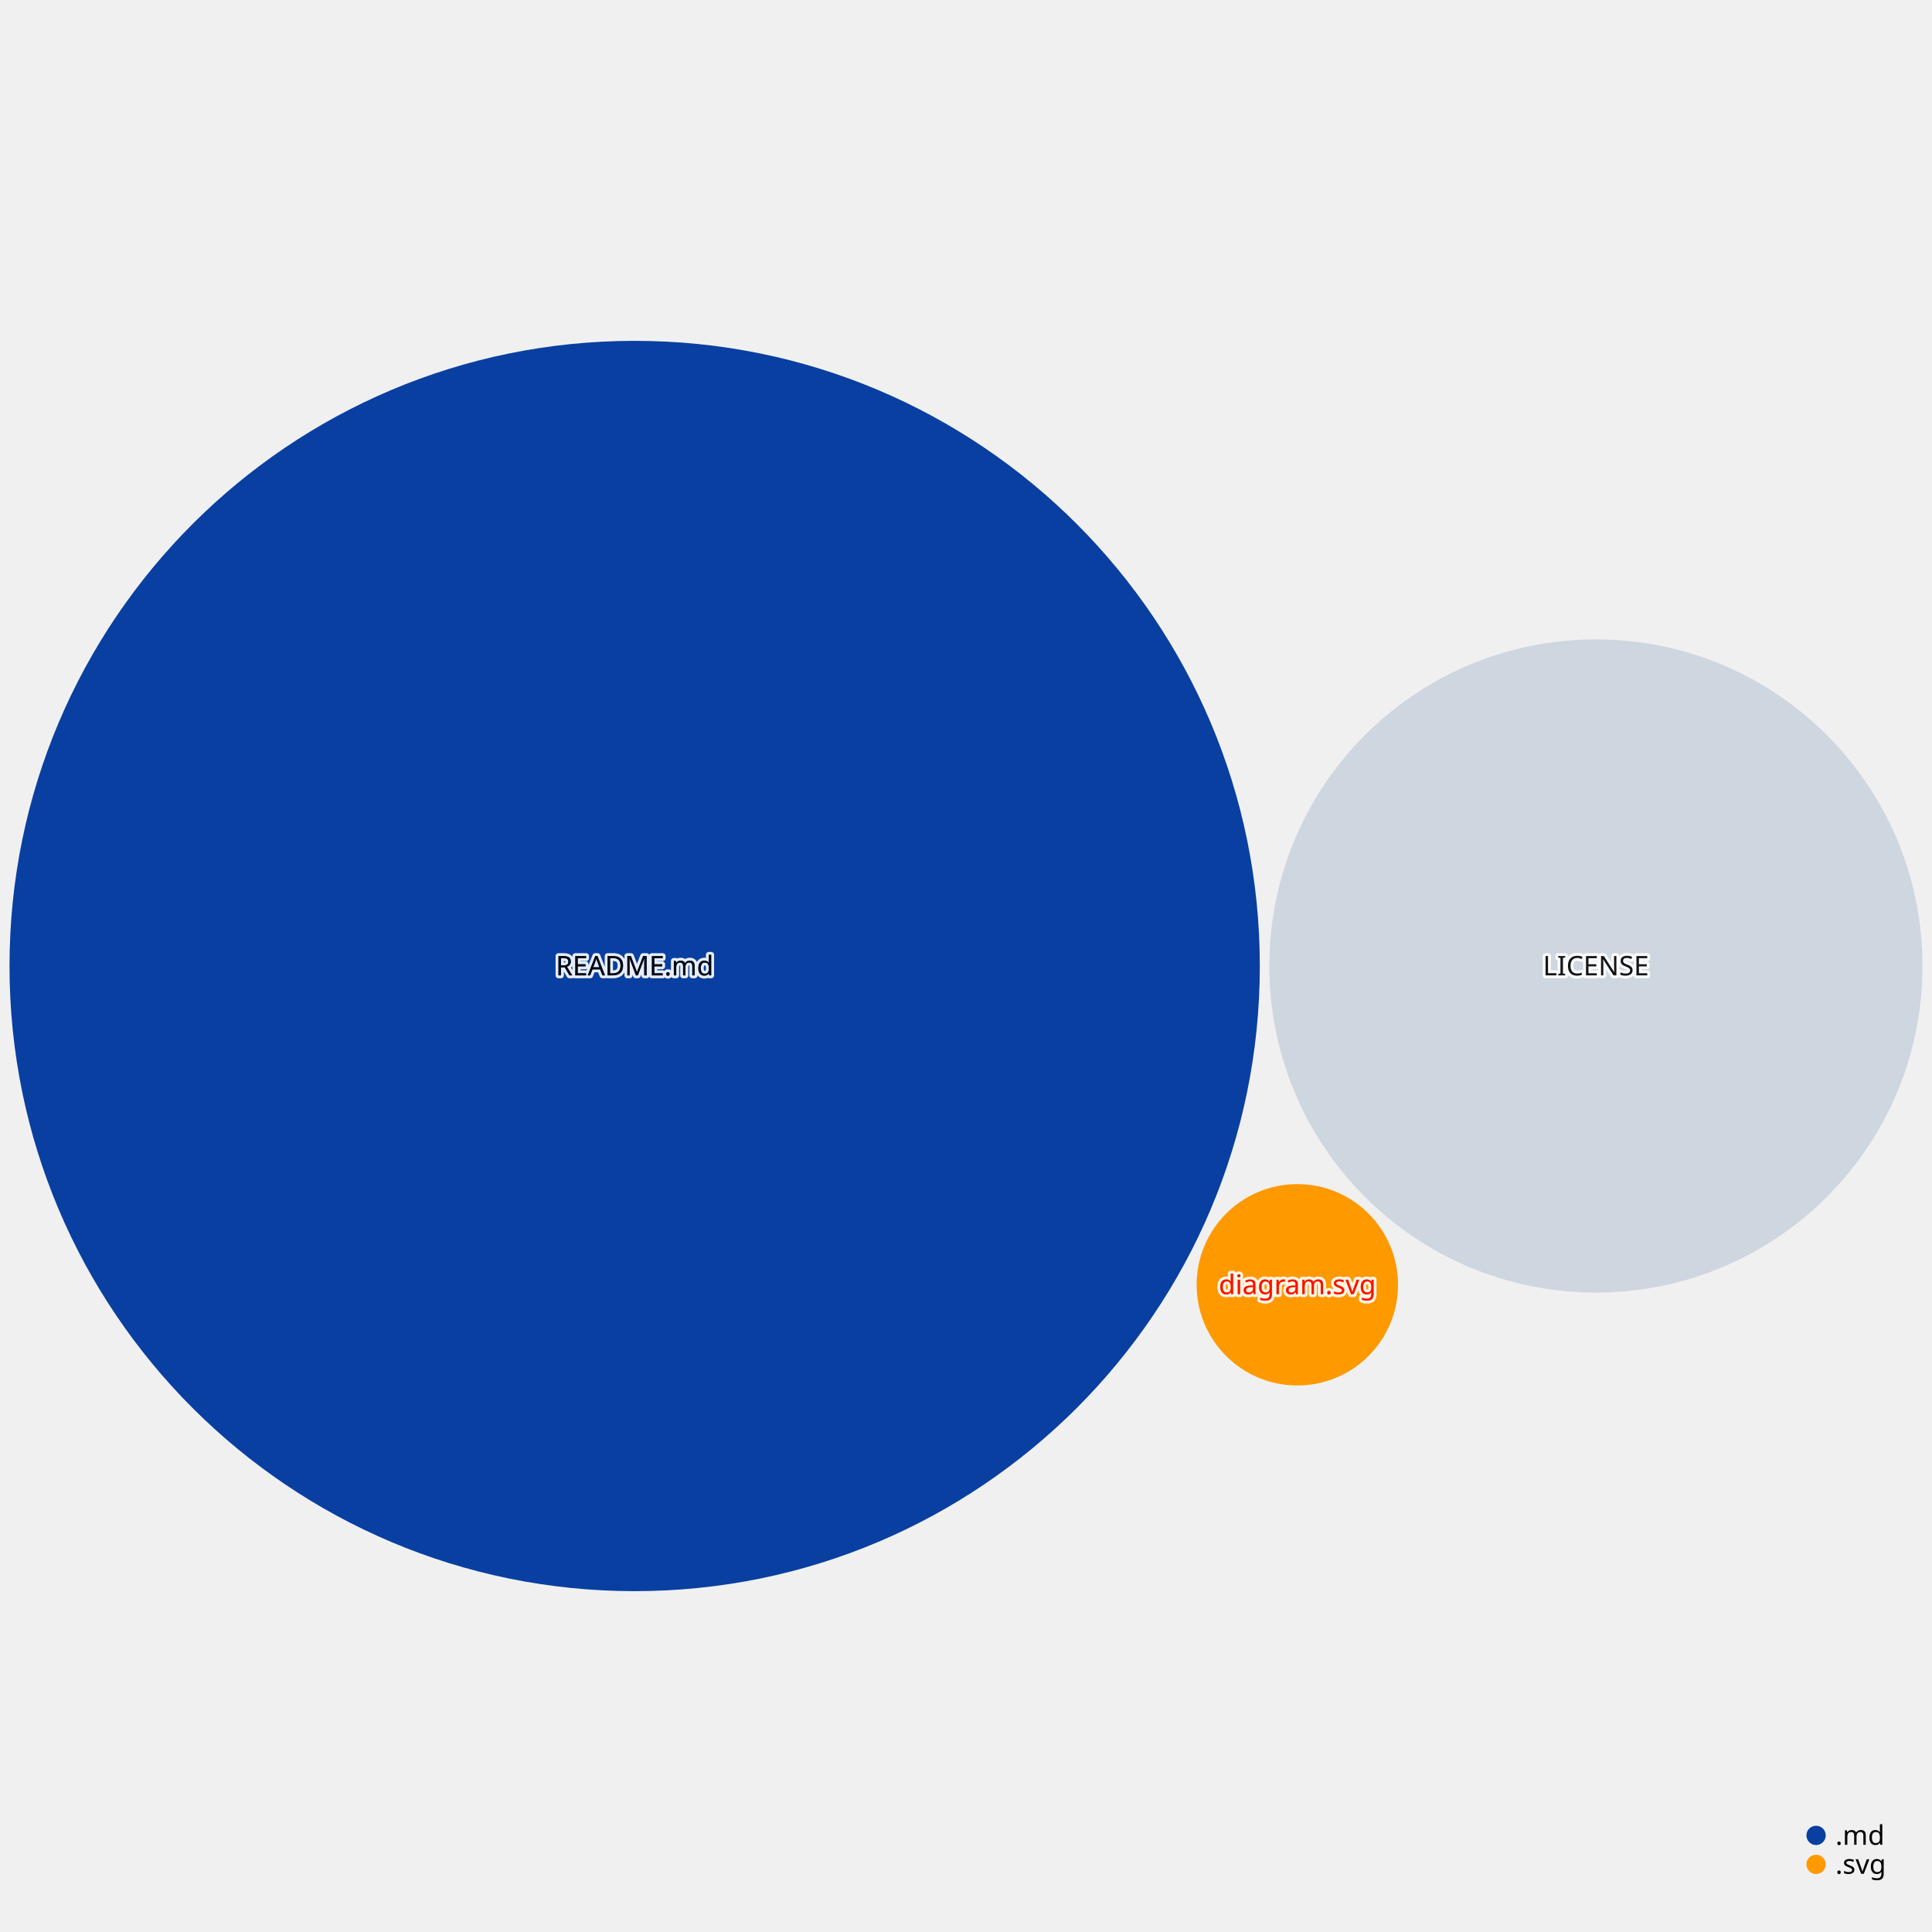
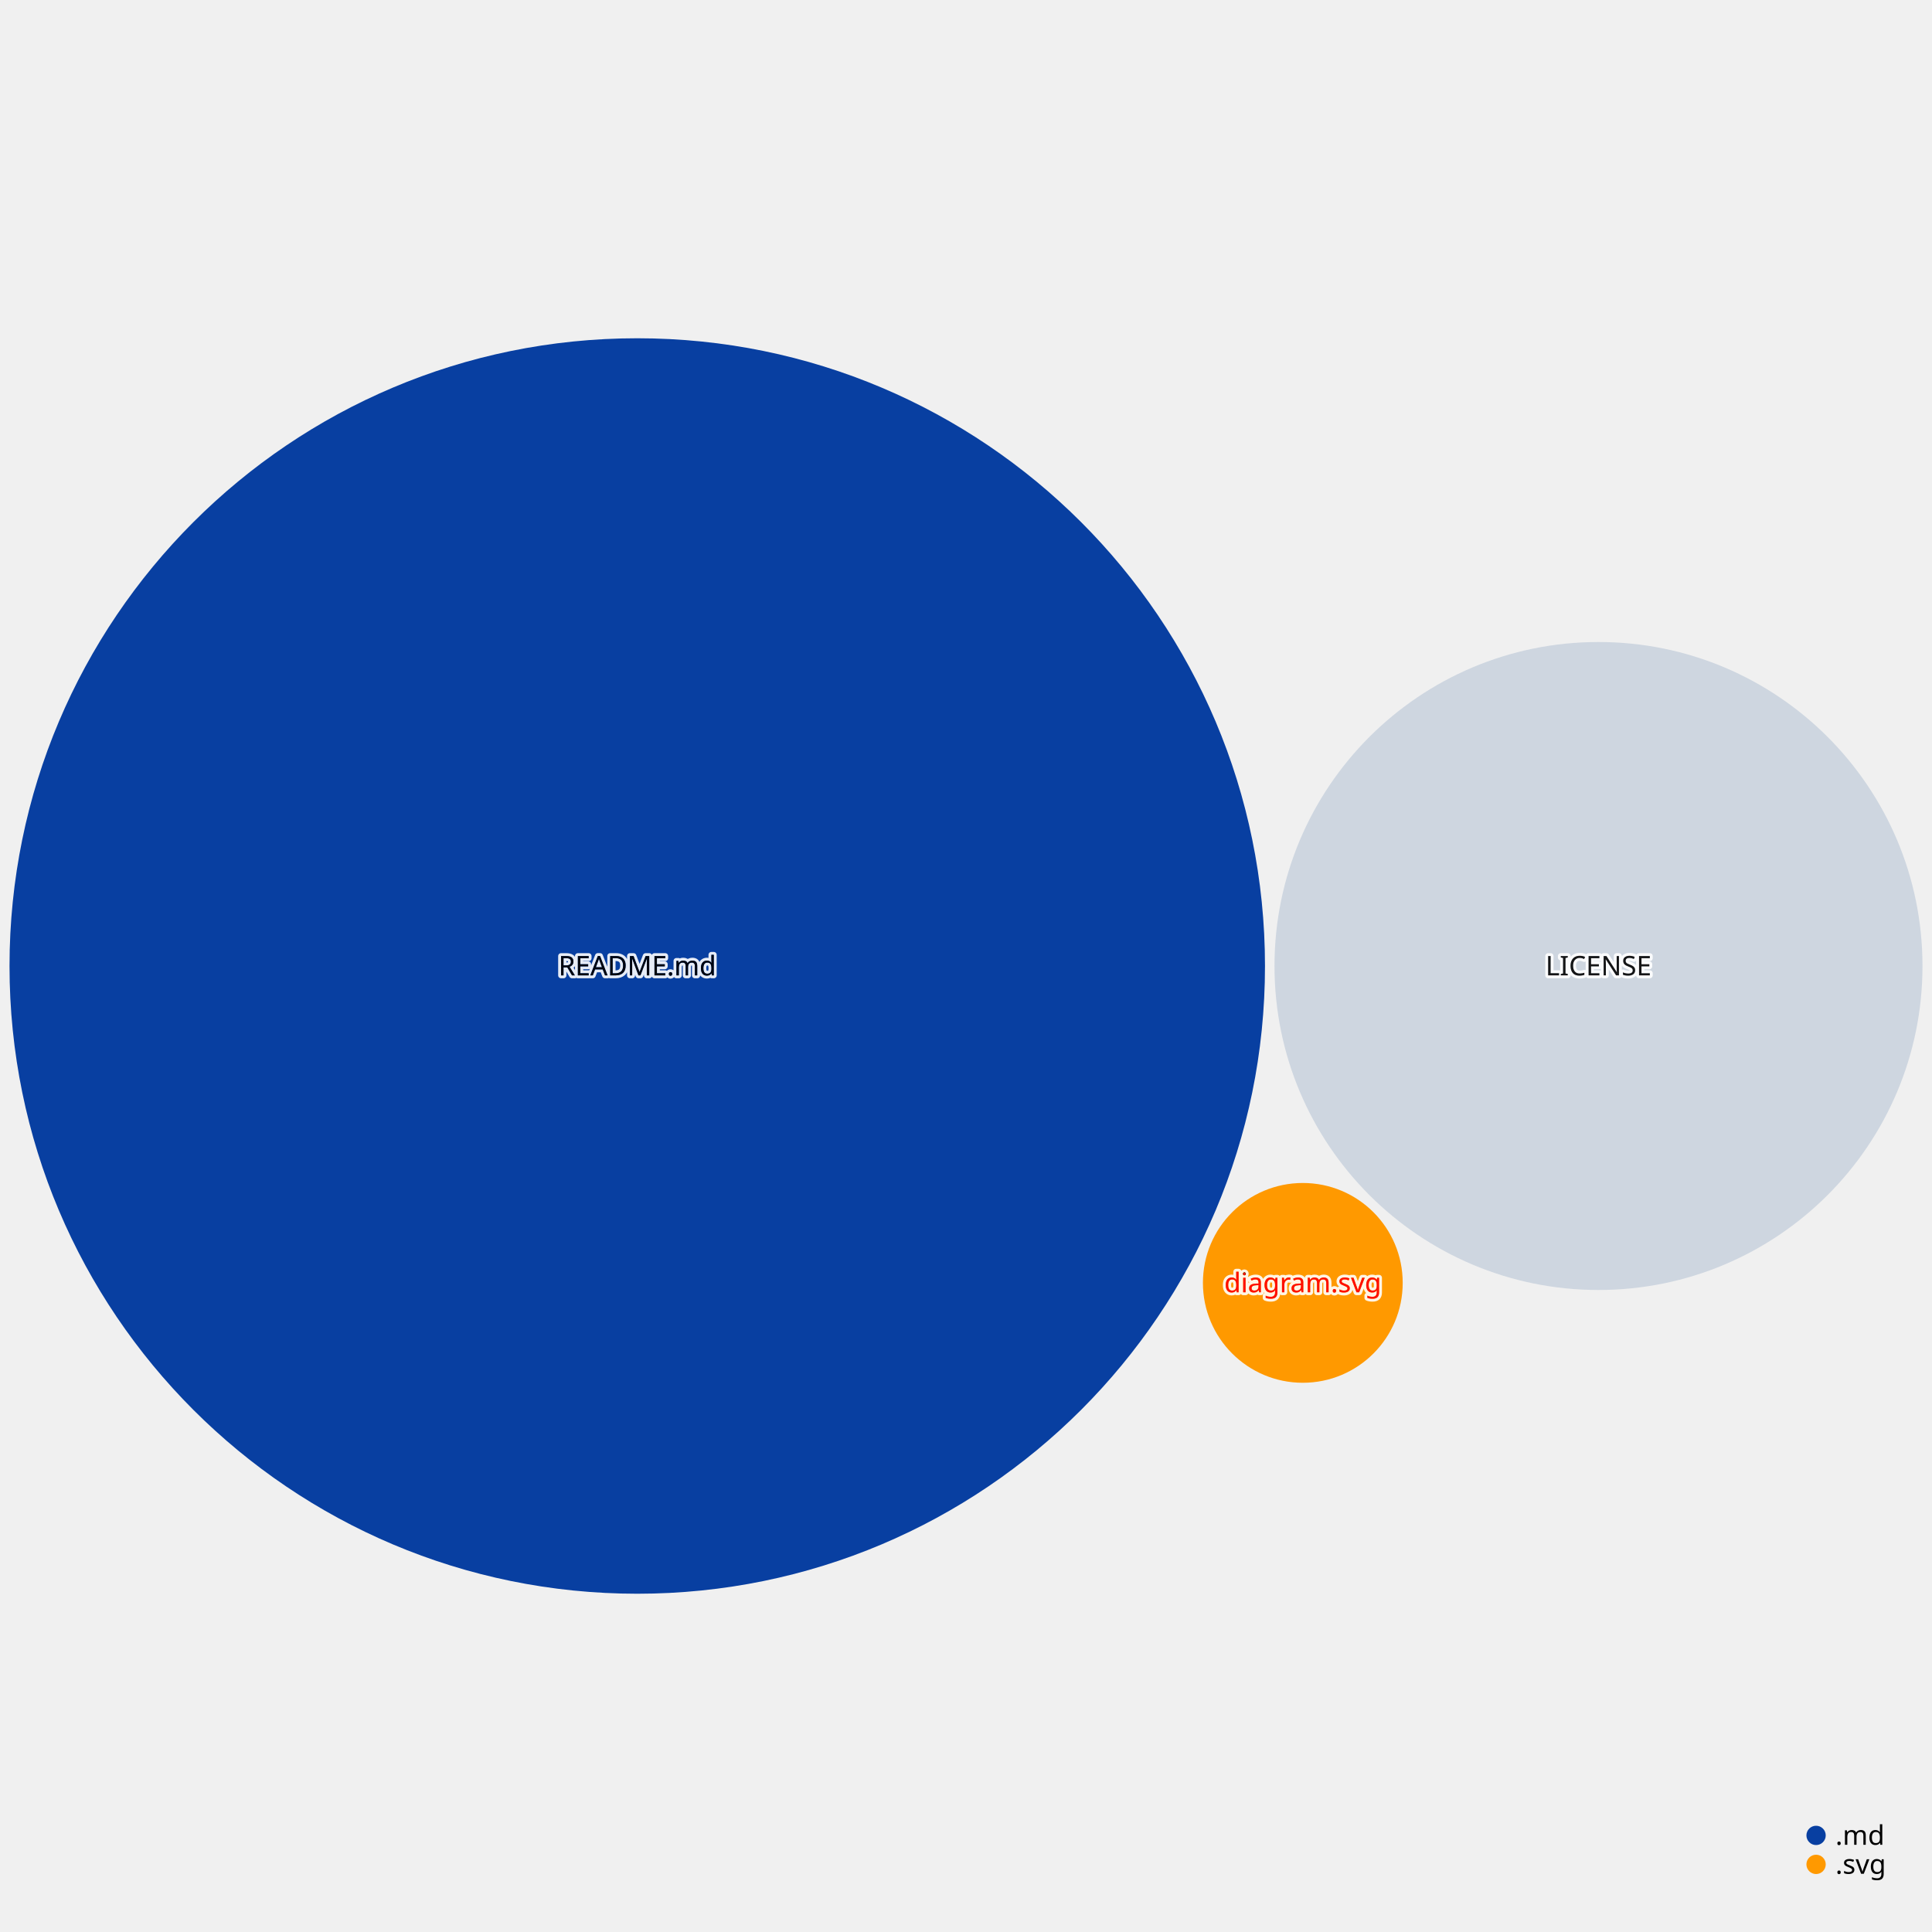
<svg xmlns="http://www.w3.org/2000/svg" width="1000" height="1000" style="background:white;font-family:sans-serif;overflow:visible">
  <defs>
    <filter id="glow" x="-50%" y="-50%" width="200%" height="200%">
      <feGaussianBlur stdDeviation="4" result="coloredBlur" />
      <feMerge>
        <feMergeNode in="coloredBlur" />
        <feMergeNode in="SourceGraphic" />
      </feMerge>
    </filter>
  </defs>
-   <g style="fill:#083fa1;transition:transform 0s ease-out, fill 0.1s ease-out" transform="translate(328.5038, 500)">
-     <circle style="transition:all 0.5s ease-out" r="323.578" stroke-width="0" stroke="#374151" />
+   <g style="fill:#083fa1;transition:transform 0s ease-out, fill 0.1s ease-out" transform="translate(329.8404, 500)">
+     <circle style="transition:all 0.5s ease-out" r="324.914" stroke-width="0" stroke="#374151" />
  </g>
-   <g style="fill:#CED6E0;transition:transform 0s ease-out, fill 0.1s ease-out" transform="translate(826.0408, 500)">
-     <circle style="transition:all 0.5s ease-out" r="169.033" stroke-width="0" stroke="#374151" />
+   <g style="fill:#CED6E0;transition:transform 0s ease-out, fill 0.1s ease-out" transform="translate(827.3774, 500)">
+     <circle style="transition:all 0.5s ease-out" r="167.697" stroke-width="0" stroke="#374151" />
  </g>
-   <g style="fill:#ff9900;transition:transform 0s ease-out, fill 0.1s ease-out" transform="translate(671.498, 665.0048)">
-     <circle style="transition:all 0.5s ease-out" r="52.116" stroke-width="0" stroke="#374151" />
+   <g style="fill:#ff9900;transition:transform 0s ease-out, fill 0.1s ease-out" transform="translate(674.3342, 664.0129)">
+     <circle style="transition:all 0.5s ease-out" r="51.704" stroke-width="0" stroke="#374151" />
  </g>
-   <g style="fill:#083fa1;transition:transform 0s ease-out" transform="translate(328.5038, 500)">
+   <g style="fill:#083fa1;transition:transform 0s ease-out" transform="translate(329.8404, 500)">
    <text style="pointer-events:none;opacity:0.9;font-size:14px;font-weight:500;transition:all 0.5s ease-out" fill="#4B5563" text-anchor="middle" dominant-baseline="middle" stroke="white" stroke-width="3" stroke-linejoin="round">README.md</text>
    <text style="pointer-events:none;opacity:1;font-size:14px;font-weight:500;transition:all 0.5s ease-out" text-anchor="middle" dominant-baseline="middle">README.md</text>
    <text style="pointer-events:none;opacity:0.9;font-size:14px;font-weight:500;mix-blend-mode:color-burn;transition:all 0.5s ease-out" fill="#110101" text-anchor="middle" dominant-baseline="middle">README.md</text>
  </g>
-   <g style="fill:#CED6E0;transition:transform 0s ease-out" transform="translate(826.0408, 500)">
+   <g style="fill:#CED6E0;transition:transform 0s ease-out" transform="translate(827.3774, 500)">
    <text style="pointer-events:none;opacity:0.9;font-size:14px;font-weight:500;transition:all 0.5s ease-out" fill="#4B5563" text-anchor="middle" dominant-baseline="middle" stroke="white" stroke-width="3" stroke-linejoin="round">LICENSE</text>
    <text style="pointer-events:none;opacity:1;font-size:14px;font-weight:500;transition:all 0.5s ease-out" text-anchor="middle" dominant-baseline="middle">LICENSE</text>
    <text style="pointer-events:none;opacity:0.9;font-size:14px;font-weight:500;mix-blend-mode:color-burn;transition:all 0.5s ease-out" fill="#110101" text-anchor="middle" dominant-baseline="middle">LICENSE</text>
  </g>
-   <g style="fill:#ff9900;transition:transform 0s ease-out" transform="translate(671.498, 665.0048)">
+   <g style="fill:#ff9900;transition:transform 0s ease-out" transform="translate(674.3342, 664.0129)">
    <text style="pointer-events:none;opacity:0.9;font-size:14px;font-weight:500;transition:all 0.5s ease-out" fill="#4B5563" text-anchor="middle" dominant-baseline="middle" stroke="white" stroke-width="3" stroke-linejoin="round">diagram.svg</text>
    <text style="pointer-events:none;opacity:1;font-size:14px;font-weight:500;transition:all 0.5s ease-out" text-anchor="middle" dominant-baseline="middle">diagram.svg</text>
    <text style="pointer-events:none;opacity:0.9;font-size:14px;font-weight:500;mix-blend-mode:color-burn;transition:all 0.5s ease-out" fill="#110101" text-anchor="middle" dominant-baseline="middle">diagram.svg</text>
  </g>
  <g transform="translate(940, 950)">
    <g transform="translate(0, 0)">
      <circle r="5" fill="#083fa1" />
      <text x="10" style="font-size:14px;font-weight:300" dominant-baseline="middle">.md</text>
    </g>
    <g transform="translate(0, 15)">
      <circle r="5" fill="#ff9900" />
      <text x="10" style="font-size:14px;font-weight:300" dominant-baseline="middle">.svg</text>
    </g>
    <g fill="#9CA3AF" style="font-weight:300;font-style:italic;font-size:12px">each dot sized by file size</g>
  </g>
</svg>
